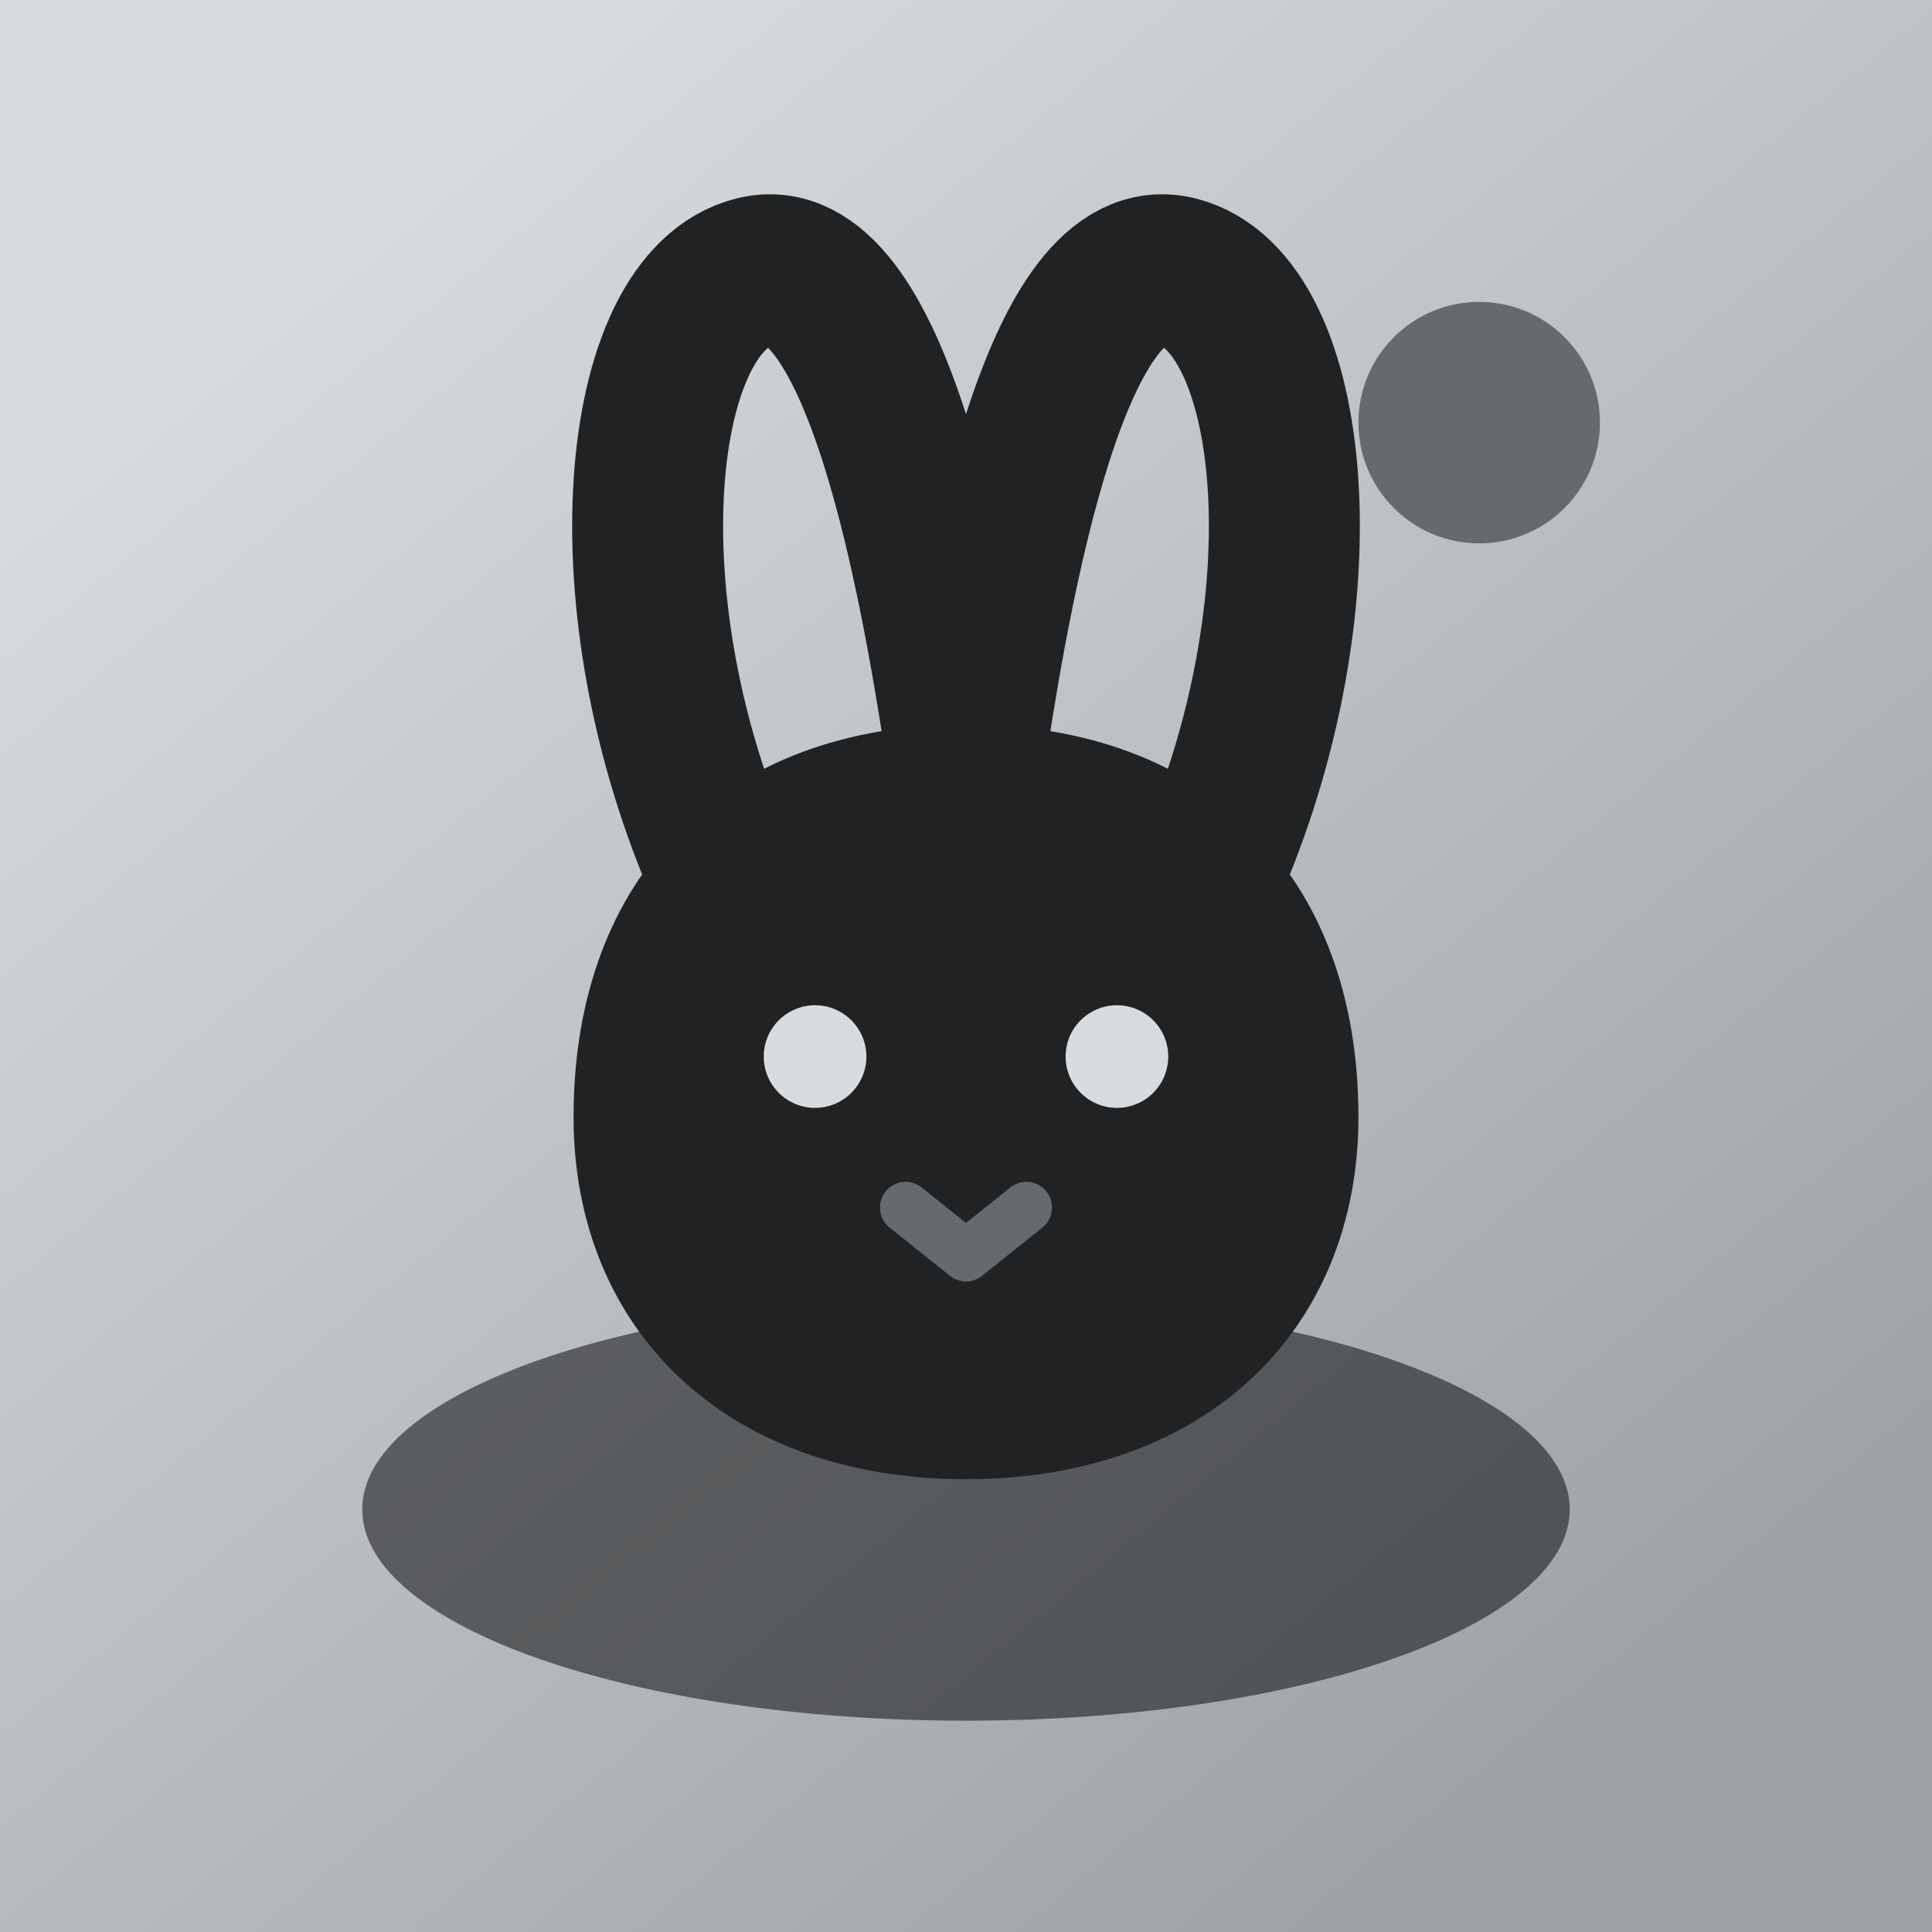
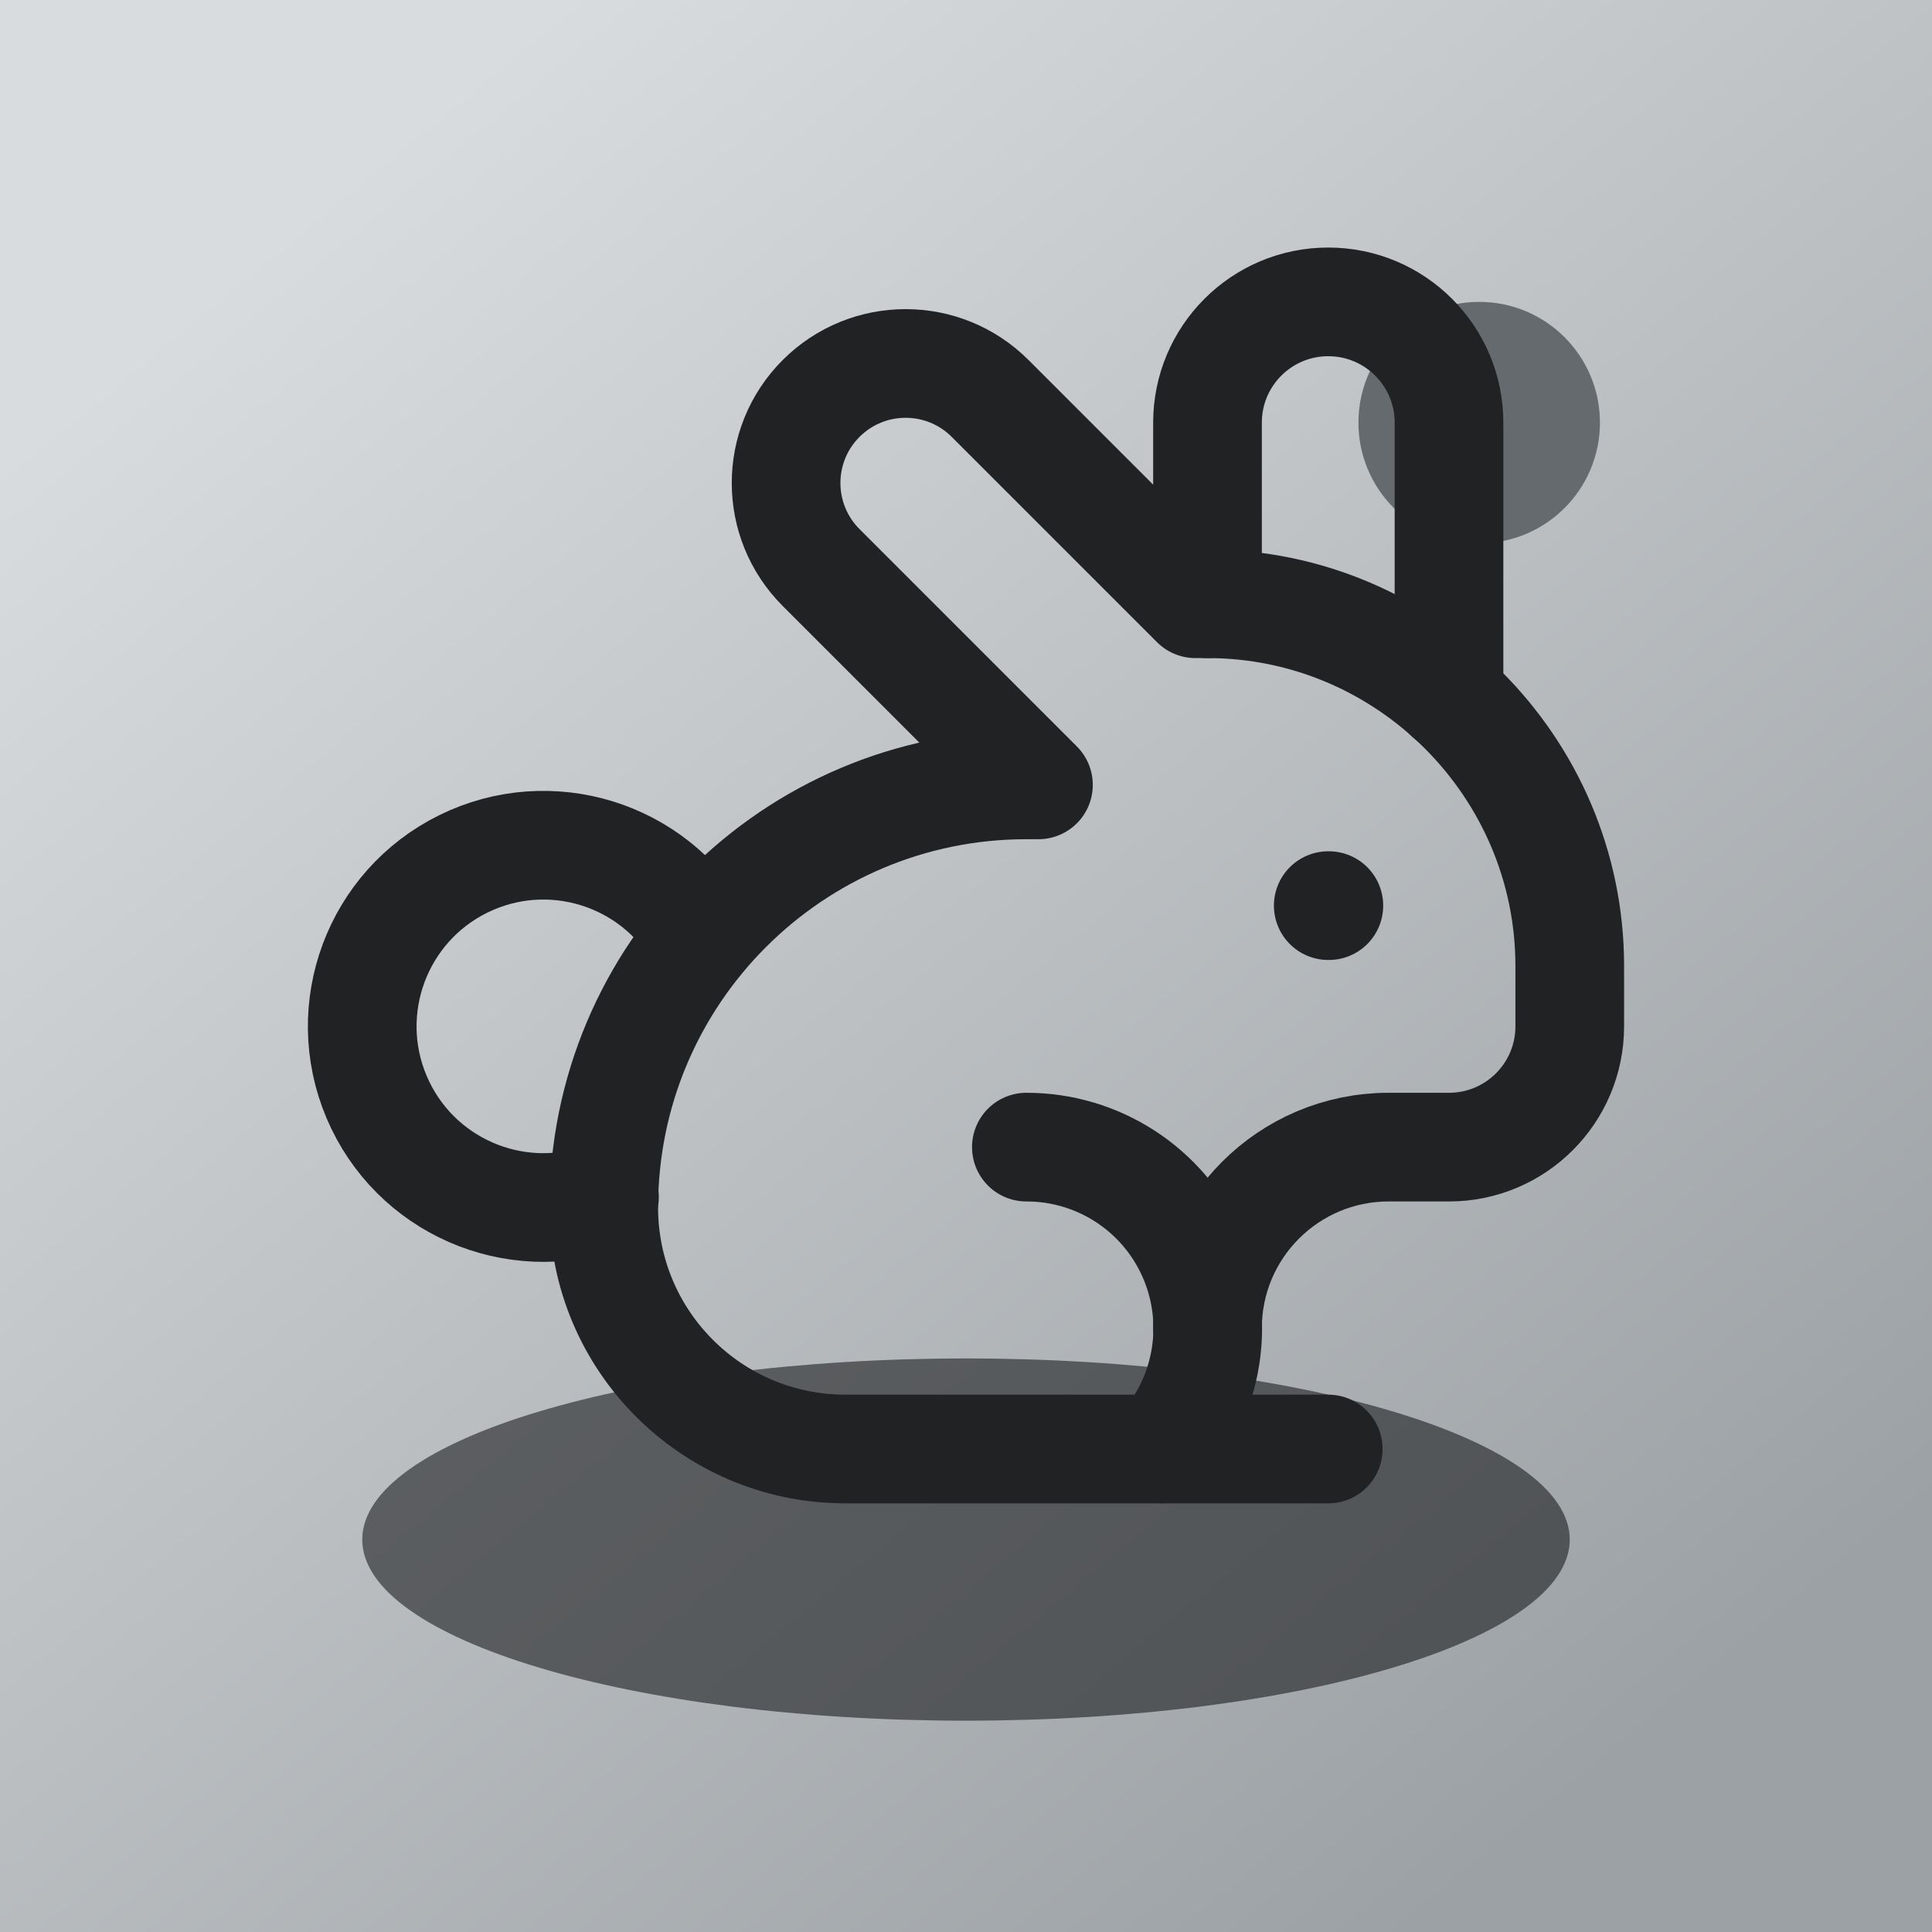
<svg xmlns="http://www.w3.org/2000/svg" viewBox="0 0 64 64">
  <defs>
    <linearGradient id="graphite" x1="10" y1="7" x2="53" y2="59" gradientUnits="userSpaceOnUse">
      <stop stop-color="#d9dcde" />
      <stop stop-color="#9ca1a5" offset="1" />
    </linearGradient>
  </defs>
  <rect width="64" height="64" fill="url(#graphite)" />
  <circle cx="49" cy="14" r="4" fill="#656a6e" />
-   <ellipse cx="32" cy="50" rx="20" ry="7" fill="#17191b" fill-opacity="0.58" />
-   <path d="M24 29C20 20 21 10 25 9c4-1 6 10 7 17M40 29c4-9 3-19-1-20-4-1-6 10-7 17" fill="none" stroke="#202224" stroke-width="5" stroke-linecap="round" />
-   <path d="M19 37c0-8 5-13 13-13s13 5 13 13c0 7-5 12-13 12s-13-5-13-12Z" fill="#202224" />
-   <circle cx="27" cy="35" r="1.7" fill="#d9dcde" />
-   <circle cx="37" cy="35" r="1.7" fill="#d9dcde" />
-   <path d="m30 40 2 1.6 2-1.6" fill="none" stroke="#656a6e" stroke-width="1.7" stroke-linecap="round" stroke-linejoin="round" />
+   <ellipse cx="32" cy="51" rx="20" ry="6" fill="#17191b" fill-opacity="0.58" />
+   <g transform="translate(8 6) scale(2)" fill="none" stroke="#202224" stroke-width="1.8" stroke-linecap="round" stroke-linejoin="round">
+     <path d="M13 16a3 3 0 0 1 2.24 5" />
+     <path d="M18 12h.01" />
+     <path d="M18 21h-8a4 4 0 0 1-4-4 7 7 0 0 1 7-7h.2L9.6 6.4a1 1 0 1 1 2.8-2.8L15.8 7h.2c3.3 0 6 2.7 6 6v1a2 2 0 0 1-2 2h-1a3 3 0 0 0-3 3" />
+     <path d="M20 8.54V4a2 2 0 1 0-4 0v3" />
+     <path d="M7.612 12.524a3 3 0 1 0-1.6 4.3" />
+   </g>
</svg>
